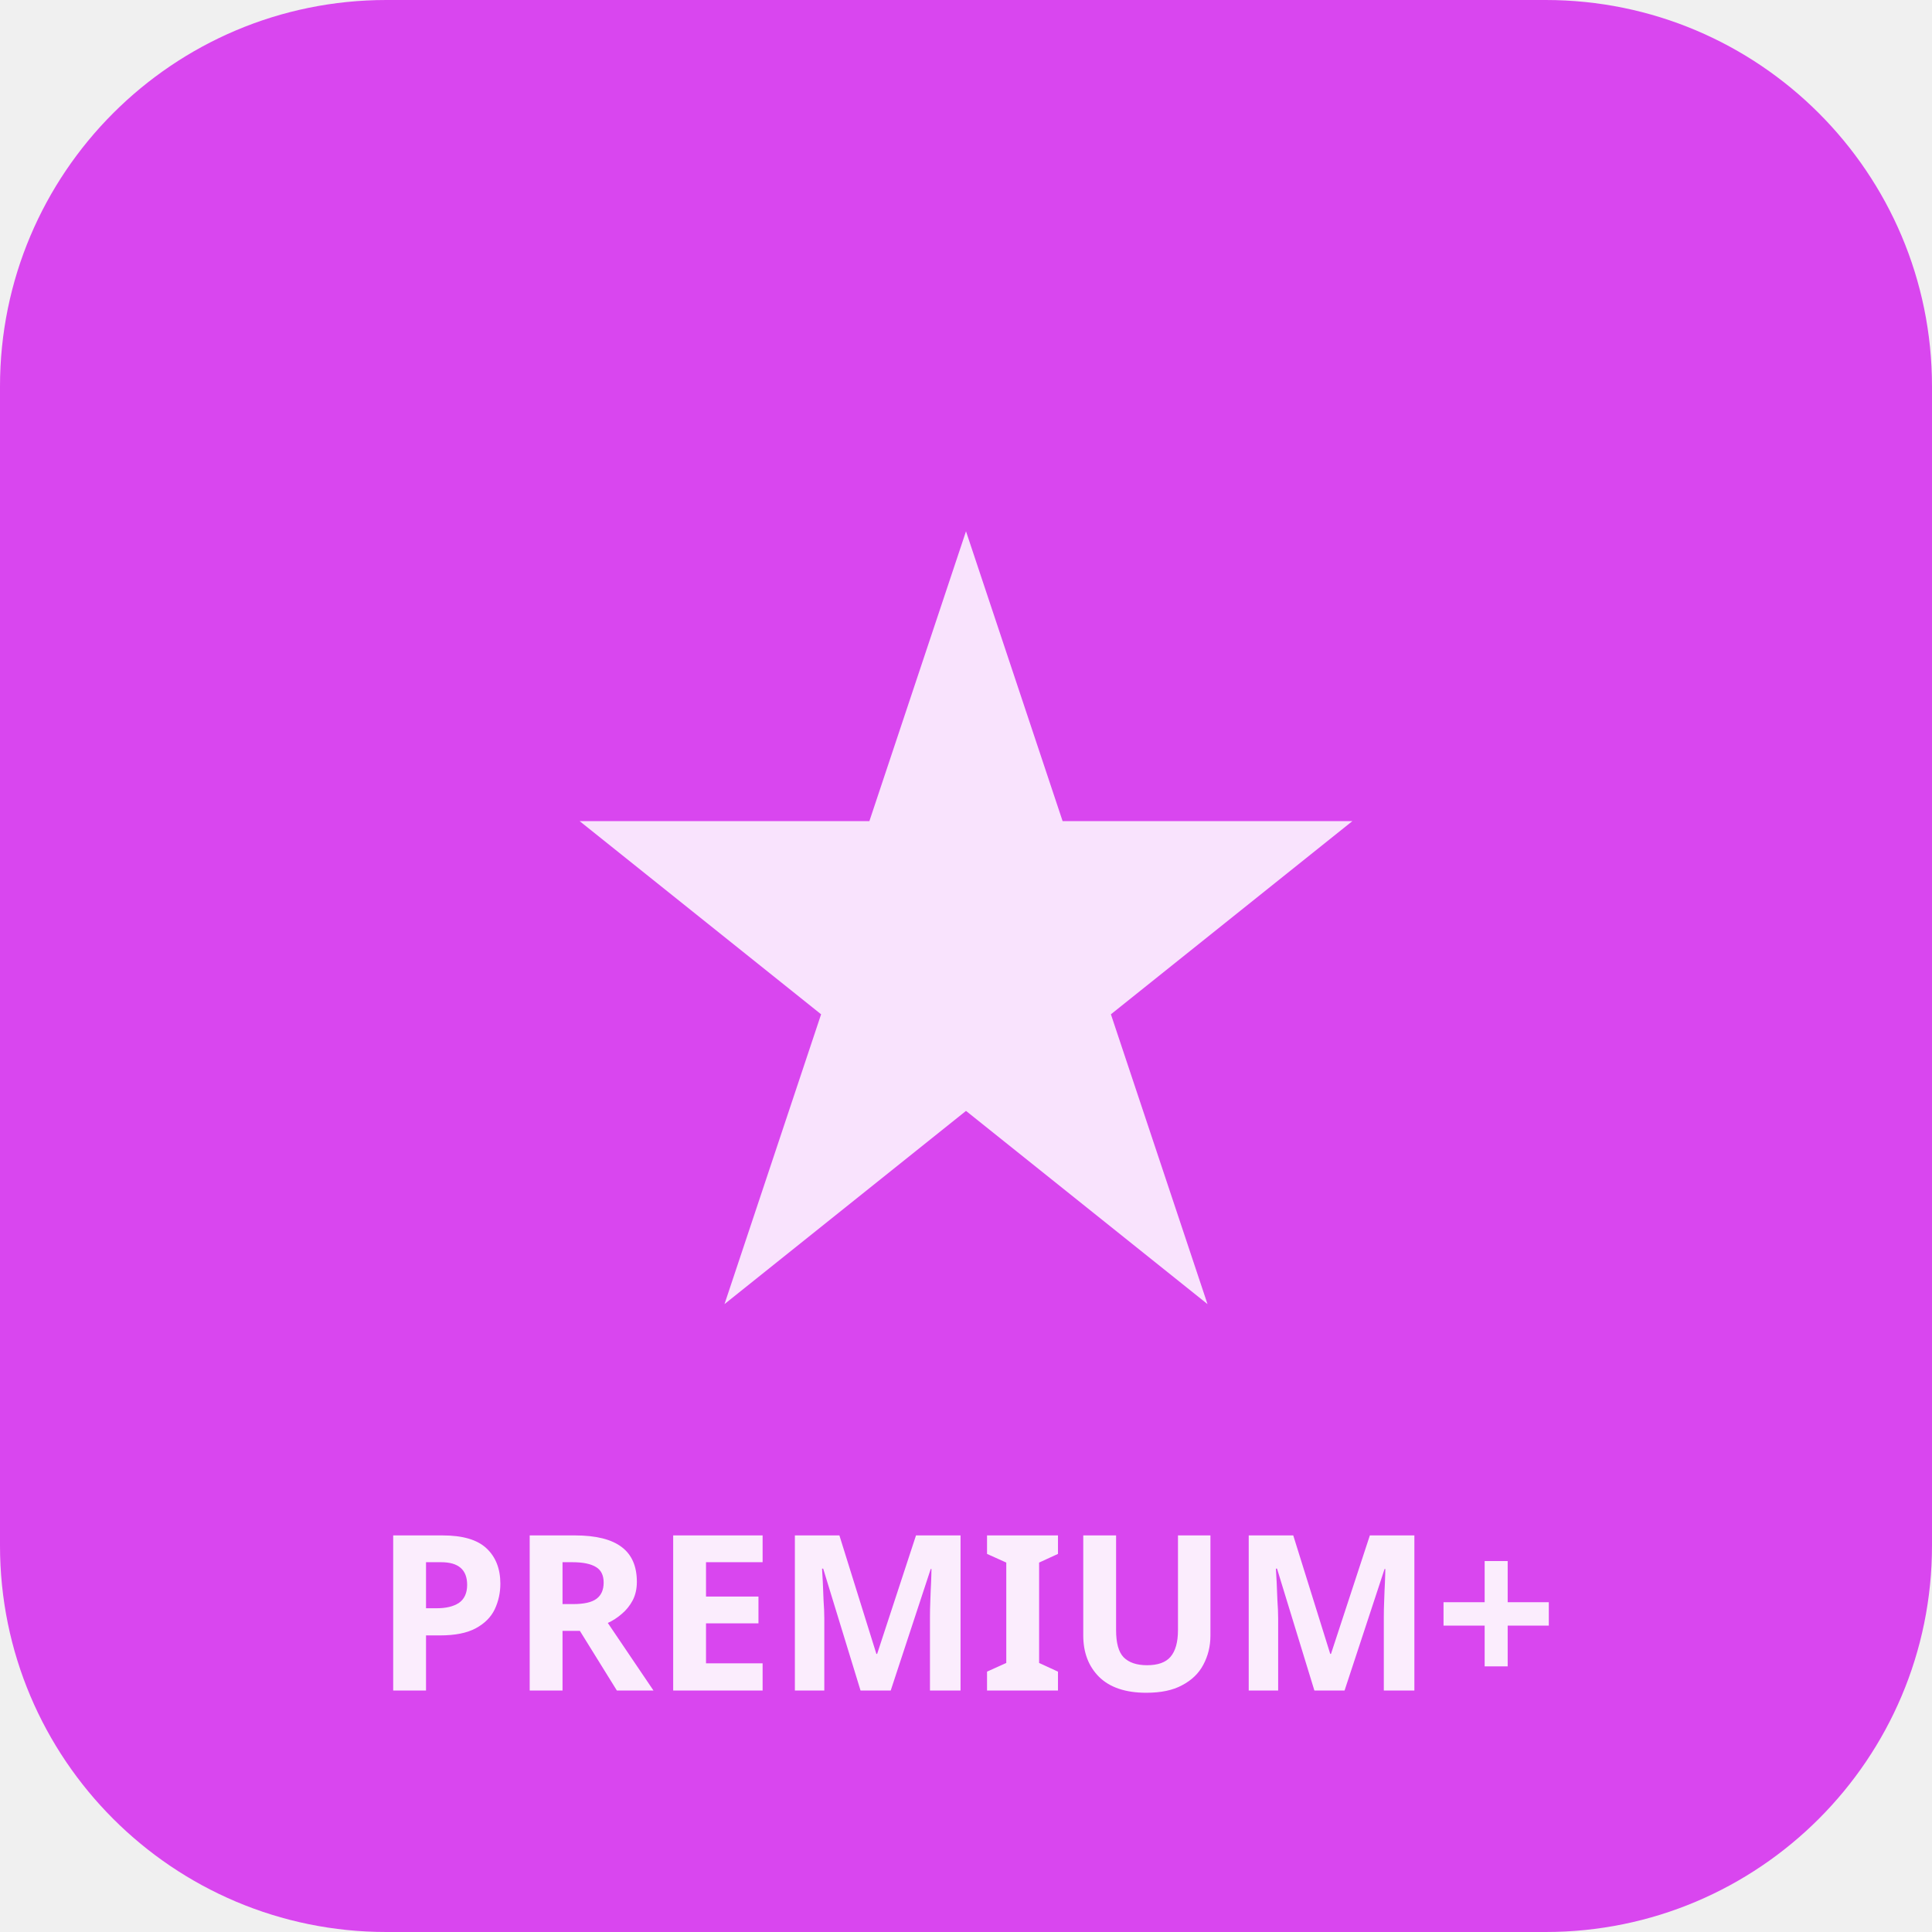
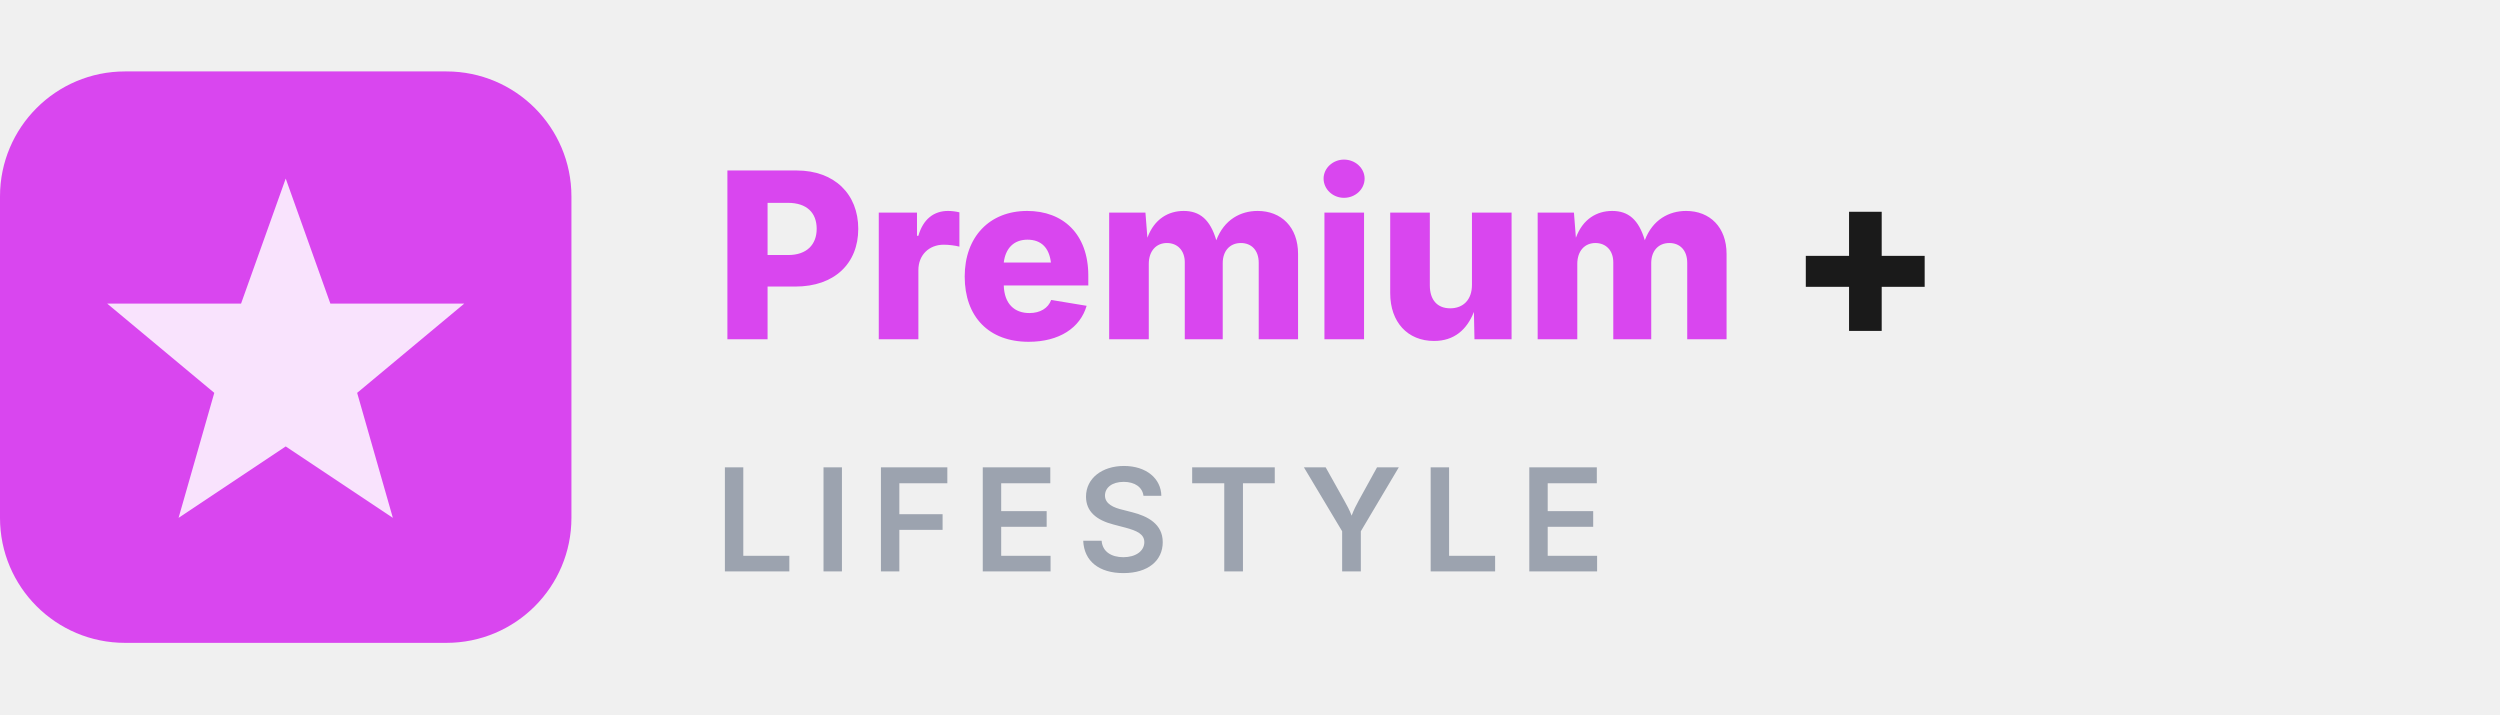
- <svg xmlns="http://www.w3.org/2000/svg" width="80" height="80" viewBox="0 0 80 80" fill="none">
-   <rect width="80" height="80" rx="16" fill="#D946EF" />
-   <polygon points="40,22 44,34 56,34 46,42 50,54 40,46 30,54 34,42 24,34 36,34" fill="white" opacity="0.85" />
-   <text x="40" y="70" text-anchor="middle" font-family="system-ui" font-size="9" font-weight="700" fill="white" opacity="0.9">PREMIUM+</text>
+ <svg xmlns="http://www.w3.org/2000/svg" width="140" height="40" viewBox="0 0 140 40" fill="none">
+   <rect x="0" y="4" width="32" height="32" rx="7" fill="#D946EF" />
+   <polygon points="16,10 18.5,17 26,17 20,22 22,29 16,25 10,29 12,22 6,17 13.5,17" fill="white" opacity="0.85" />
+   <text x="40" y="19" font-family="system-ui, -apple-system, sans-serif" font-size="13" font-weight="800" fill="#D946EF">Premium</text>
+   <text x="100" y="19" font-family="system-ui, -apple-system, sans-serif" font-size="13" font-weight="800" fill="#1A1A1A">+</text>
+   <text x="40" y="32" font-family="system-ui, -apple-system, sans-serif" font-size="8" font-weight="600" fill="#9CA3AF" letter-spacing="1">LIFESTYLE</text>
</svg>
